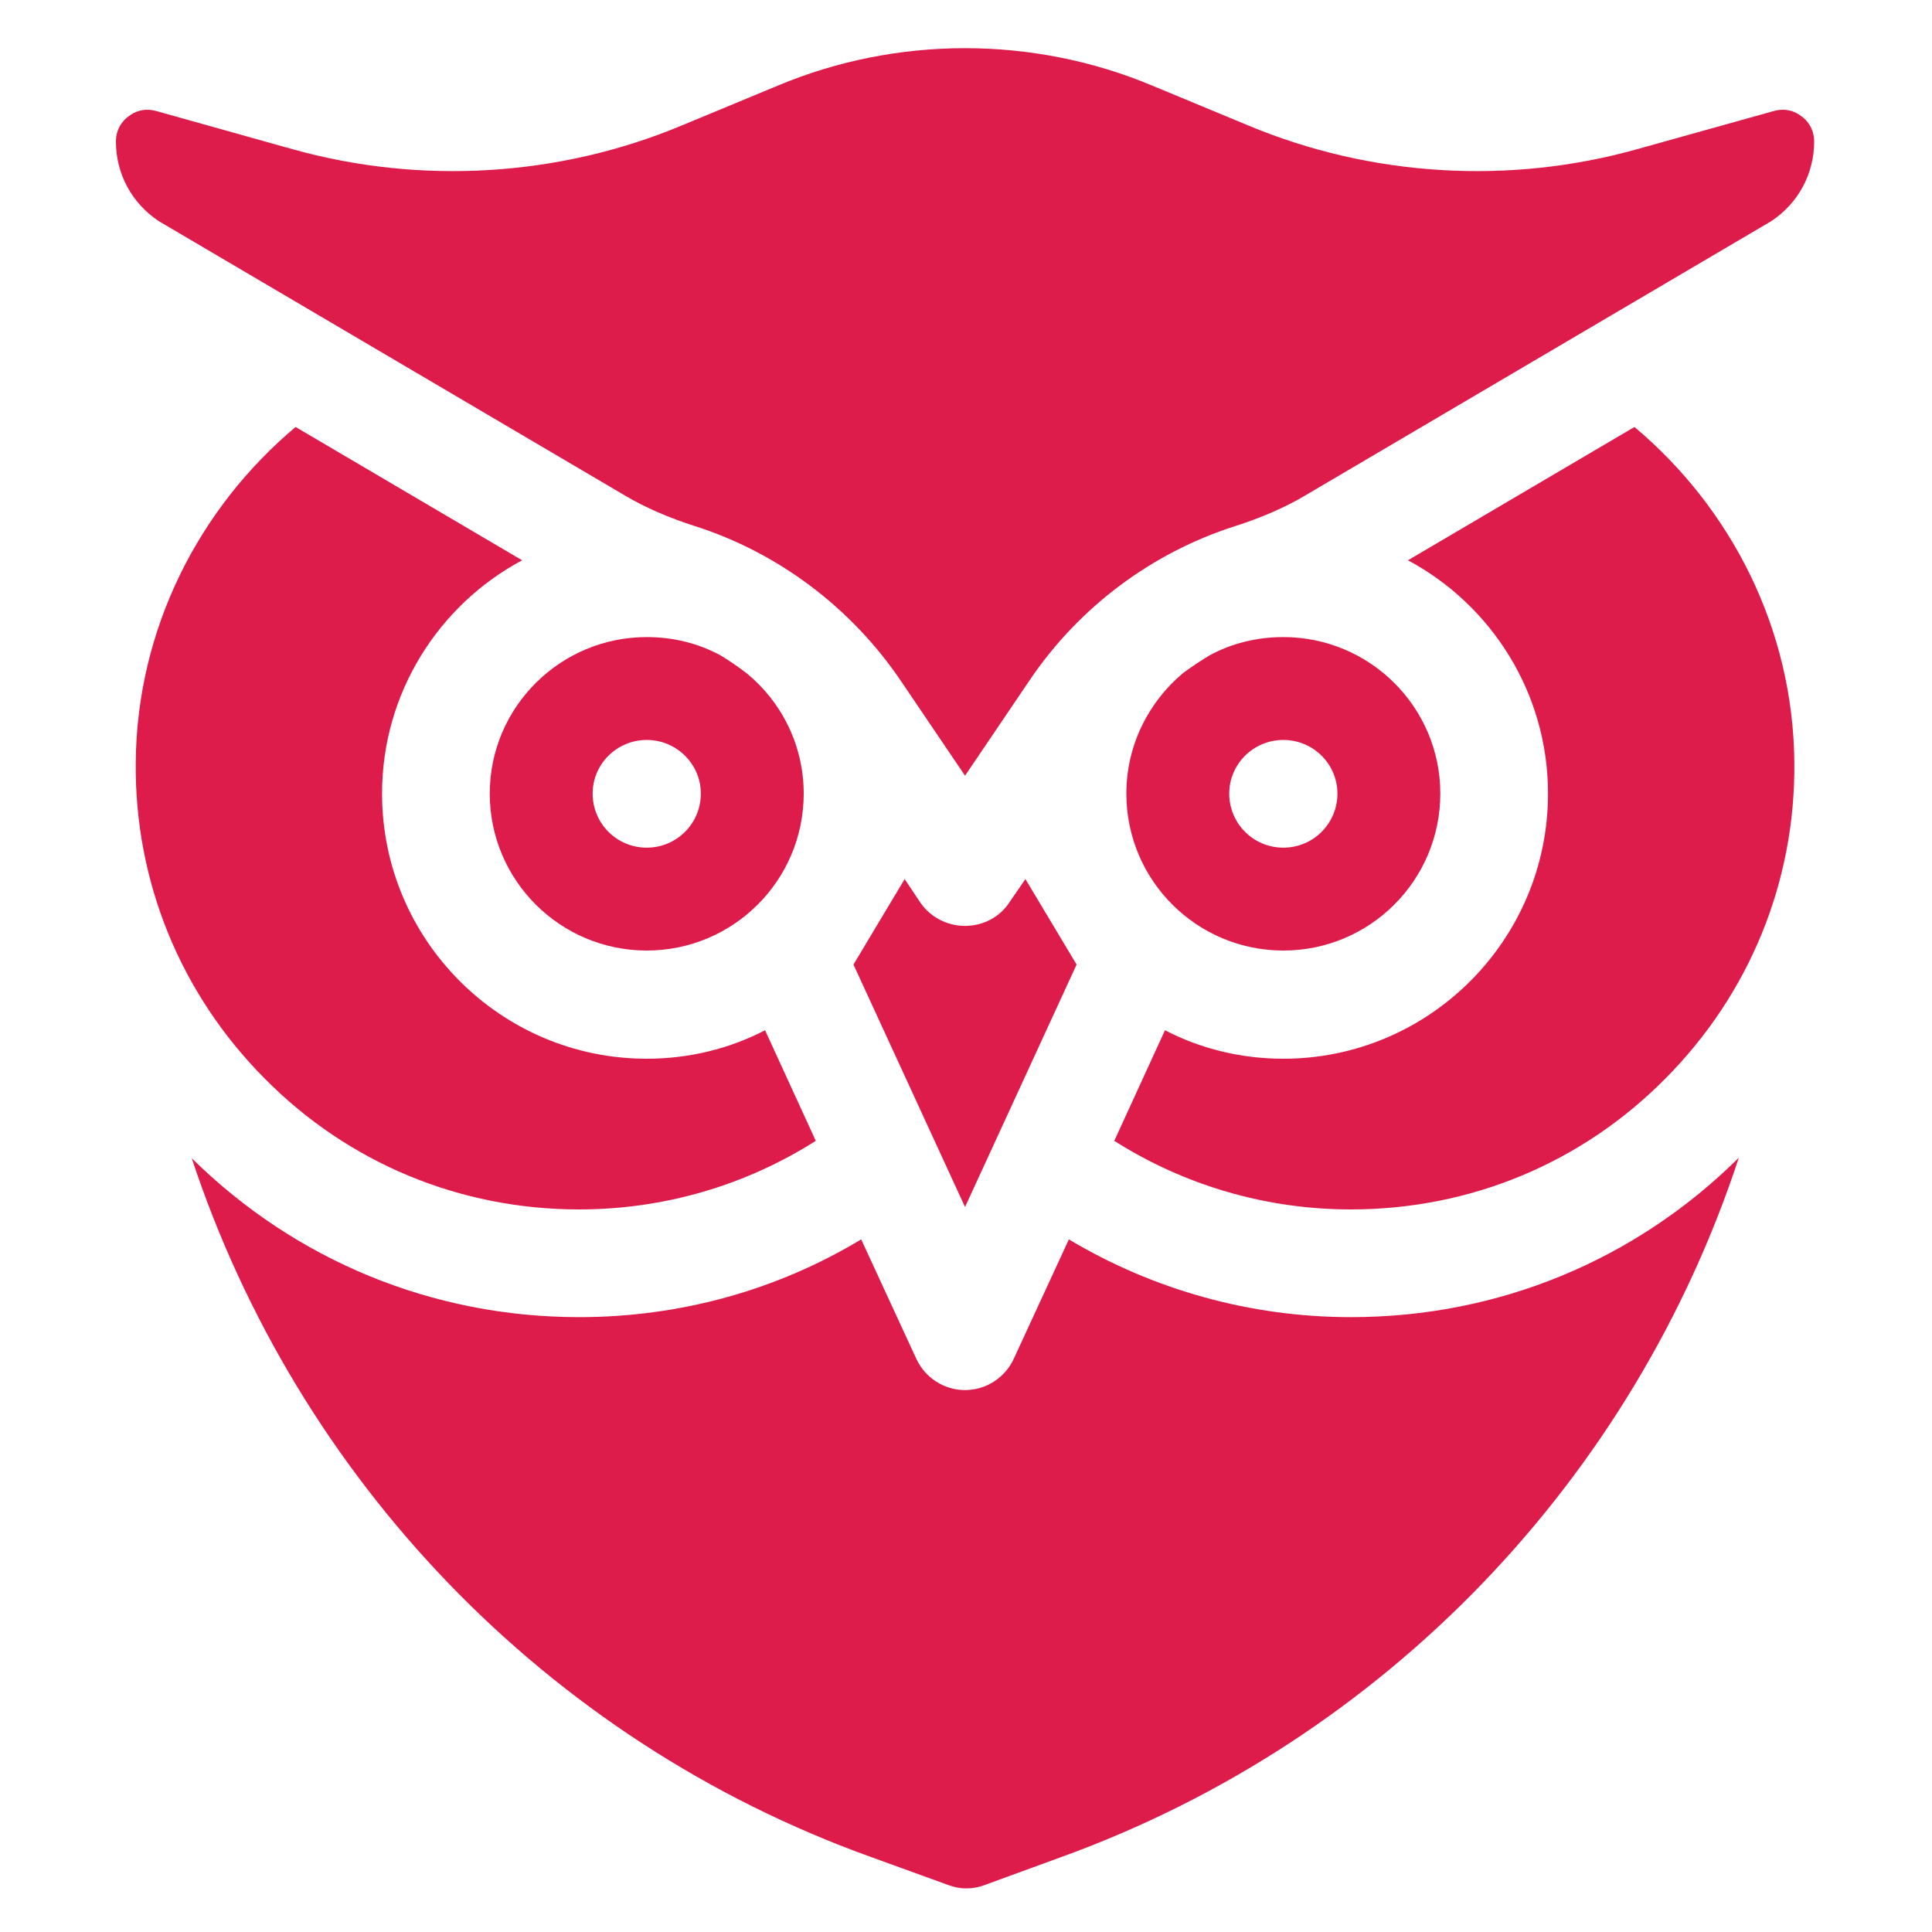
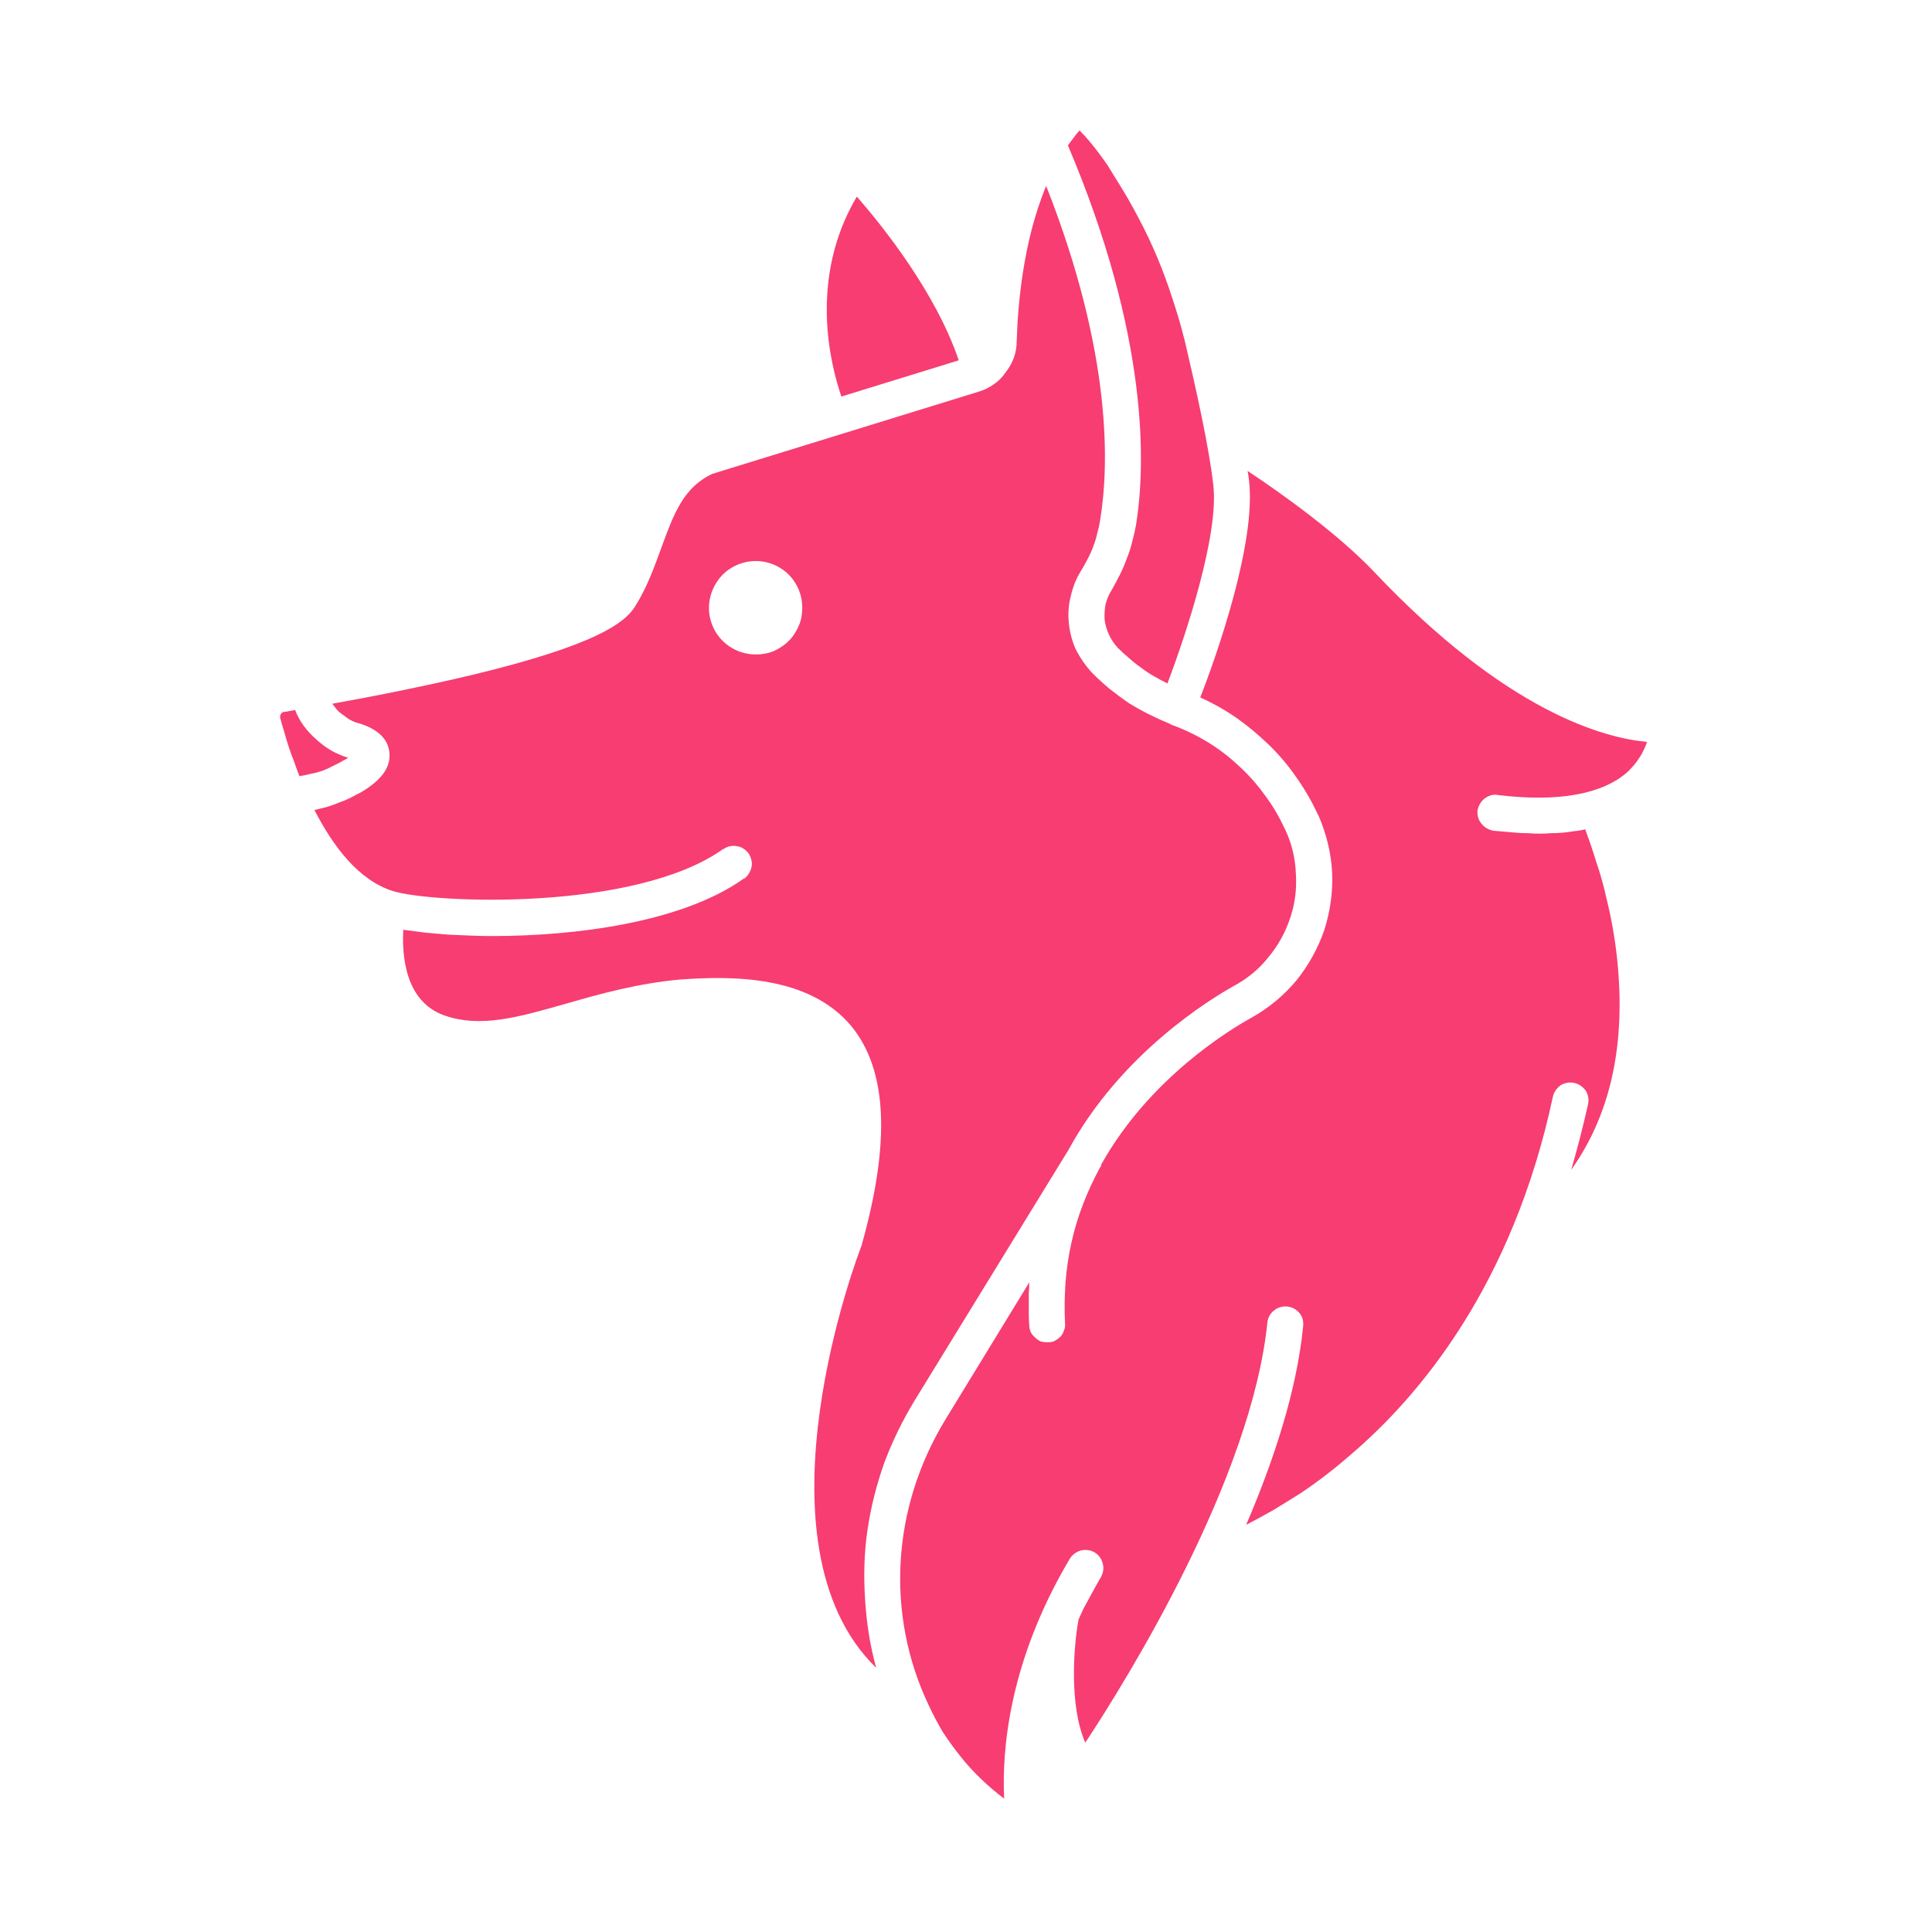
<svg xmlns="http://www.w3.org/2000/svg" version="1.2" viewBox="0 0 400 400" width="400" height="400">
  <style>
		.s0 { fill: #000000 } 
	</style>
  <filter id="f0">
-     <feFlood flood-color="#dd1f4c" flood-opacity="1" />
+     <feFlood flood-color="#f73c71" flood-opacity="1" />
    <feBlend mode="normal" in2="SourceGraphic" />
    <feComposite in2="SourceAlpha" operator="in" />
  </filter>
  <g id="Folder 1" filter="url(#f0)">
-     <path id="Layer" class="s0" d="m219.4 384.6c67.7-24.4 118.9-78.8 140.6-144.9-21.5 21.3-49.9 33-80.3 33-20.9 0-41-5.7-58.4-16.1l-11.4 24.7c-1.8 3.9-5.7 6.5-10.1 6.5-4.4 0-8.3-2.6-10.1-6.5l-11.4-24.7c-17.4 10.5-37.5 16.1-58.4 16.1-30.3 0-58.7-11.7-80.2-32.9 21.8 66 73 120.4 140.7 144.7l16 5.8c2.4 0.9 5 0.9 7.4 0z" />
-     <path id="Layer" class="s0" d="m320.5 164.3c0 30.3-24.6 54.9-54.8 54.9-8.8 0-17.2-2.1-24.5-5.9l-10.5 22.9c14.5 9.2 31.4 14.2 49 14.2 24.7 0 47.8-9.6 65.1-27.1 17.4-17.5 26.9-40.7 26.7-65.3-0.2-27.8-13.1-52.8-33.1-69.6l-46.9 27.6c17.2 9.2 29 27.4 29 48.3z" />
-     <path id="Layer" class="s0" d="m28.1 158c-0.2 24.6 9.3 47.8 26.7 65.3 17.3 17.5 40.4 27.1 65.1 27.1 17.6 0 34.5-5 49-14.2l-10.5-22.9c-7.3 3.8-15.7 5.9-24.5 5.9-30.2 0-54.8-24.6-54.8-54.9 0-20.9 11.8-39.1 29-48.3l-46.9-27.6c-20 16.8-32.9 41.8-33.1 69.6z" />
-     <path id="Layer" fill-rule="evenodd" class="s0" d="m101.4 164.3c0-17.9 14.6-32.4 32.5-32.4 5.5 0 10.7 1.3 15.3 3.8q2.8 1.7 5.4 3.7c7.2 5.9 11.8 14.9 11.8 24.9 0 18-14.6 32.5-32.5 32.5-17.9 0-32.5-14.5-32.5-32.5zm43.7 0c0-6.1-5-11.1-11.2-11.1-6.2 0-11.2 5-11.2 11.1 0 6.2 5 11.2 11.2 11.2 6.2 0 11.2-5 11.2-11.2z" />
-     <path id="Layer" fill-rule="evenodd" class="s0" d="m245 139.3q2.6-1.9 5.4-3.6c4.6-2.5 9.8-3.8 15.3-3.8 17.9 0 32.5 14.5 32.5 32.4 0 18-14.6 32.5-32.5 32.5-17.9 0-32.5-14.5-32.5-32.5 0-10 4.6-19 11.8-25zm31.9 25c0-6.1-5-11.1-11.2-11.1-6.2 0-11.2 5-11.2 11.1 0 6.2 5 11.2 11.2 11.2 6.2 0 11.2-5 11.2-11.2z" />
-     <path id="Layer" class="s0" d="m199.8 249.9l23.1-50.2-10.6-17.7-3.3 4.8c-2 3.1-5.5 4.9-9.2 4.9q0 0 0 0c-3.7 0-7.2-1.8-9.3-4.9l-3.2-4.8-10.6 17.7z" />
-     <path id="Layer" class="s0" d="m129.4 102.6c4.2 2.5 9.1 4.6 14.4 6.3 17.3 5.5 32.4 16.9 42.6 31.9l13.4 19.8 13.4-19.8c10.2-15.1 25.3-26.4 42.6-31.9 5.3-1.7 10.2-3.8 14.4-6.3l96.5-56.8c5.6-3.7 8.9-9.8 8.9-16.5 0-2.8-1.6-4.5-2.6-5.2-1-0.8-3-1.9-5.8-1.1l-28.3 7.9c-26.4 7.4-55 5.7-80.4-4.9l-20-8.3c-24.6-10.3-52.8-10.3-77.4 0l-20 8.3c-25.4 10.6-54 12.3-80.5 4.9l-28.2-7.9c-2.8-0.8-4.8 0.3-5.8 1.1-1 0.7-2.6 2.4-2.6 5.2 0 6.7 3.3 12.8 8.9 16.5z" />
+     <path id="Layer" class="s0" d="m174.2 82.1l24.3-7.5c-4.8-14.1-15.7-27.7-21.1-33.9-10 16.9-5.5 34.7-3.2 41.4z" />
+     <path id="Layer" class="s0" d="m230.2 122.1q-0.9 1.4-1.3 3-0.3 1.6-0.2 3.2 0.2 1.6 0.9 3.1 0.7 1.5 1.8 2.7 1.1 1.1 2.3 2.1 1.2 1.1 2.5 2 1.3 1 2.7 1.8 1.4 0.8 2.8 1.5c4-10.5 10.7-31 9.5-41.1-0.9-8-3.7-20.4-5.8-29.4q-1.1-4.5-2.6-9-1.4-4.4-3.2-8.7-1.8-4.3-4-8.4-2.2-4.2-4.7-8.1-0.8-1.3-1.6-2.6-0.9-1.3-1.8-2.5-0.9-1.2-1.9-2.4-1-1.2-2.1-2.3-0.3 0.4-0.6 0.7-0.3 0.4-0.6 0.8-0.3 0.4-0.6 0.8-0.3 0.4-0.6 0.8c16.8 39.6 16.1 66.2 14.1 78.6q-0.3 1.7-0.8 3.5-0.4 1.7-1.1 3.4-0.6 1.7-1.4 3.3-0.8 1.6-1.7 3.2z" />
+     <path id="Layer" class="s0" d="m72.1 156.9q-1.9-0.6-3.5-1.5-1.7-1-3.1-2.3-1.4-1.2-2.6-2.8-1.1-1.5-1.8-3.3-1.2 0.2-2.2 0.4-0.2 0-0.3 0-0.1 0.1-0.1 0.1-0.1 0.1-0.2 0.1-0.1 0.1-0.1 0.2-0.1 0.1-0.1 0.2-0.1 0.1-0.1 0.2 0 0.1 0 0.2 0 0.1 0 0.2 0.4 1.5 0.9 3.1 0.4 1.5 0.9 3 0.5 1.5 1.1 3 0.5 1.5 1.1 3 1.2-0.2 2.4-0.5 1.1-0.2 2.3-0.6 1.1-0.4 2.2-1 1.1-0.5 2.1-1.1 0.6-0.3 1.1-0.6z" />
+     <path id="Layer" class="s0" d="m284.5 118.4c-7.3-7.7-18.8-16-26.2-20.9q0.2 1 0.3 2c1.5 12.9-6.7 36.2-10.1 44.9q4 1.8 7.6 4.3 3.5 2.5 6.6 5.5 3.1 3 5.6 6.6 2.5 3.5 4.4 7.5 0.1 0.3 0.3 0.6c1.6 3.7 2.6 7.7 2.8 11.7 0.2 4-0.4 8.1-1.6 11.9-1.3 3.8-3.3 7.4-5.8 10.5-2.6 3.1-5.7 5.7-9.3 7.7-4.5 2.5-21.1 12.5-31.1 30.4q0 0.2-0.1 0.4l-0.2 0.3q-2 3.7-3.5 7.6-1.5 3.9-2.4 8-0.9 4.1-1.2 8.2-0.3 4.2-0.1 8.4 0.1 0.7-0.2 1.4-0.2 0.7-0.7 1.3-0.5 0.5-1.2 0.9-0.6 0.3-1.4 0.3-0.1 0-0.2 0-0.7 0-1.4-0.2-0.6-0.3-1.1-0.8-0.6-0.5-0.9-1.1-0.3-0.7-0.3-1.4-0.1-1.1-0.1-2.2 0-1.1 0-2.3 0-1.1 0-2.2 0.1-1.1 0.1-2.2l-17.3 28.3c-11.2 18.3-12.5 40.4-3.5 59.3q1.3 2.8 2.9 5.5 1.7 2.6 3.7 5.1 1.9 2.4 4.2 4.6 2.3 2.2 4.8 4.1c-0.5-10.1 1-28.5 13.6-49.7 0.5-0.8 1.3-1.4 2.3-1.7 1-0.2 2-0.1 2.8 0.4 0.9 0.5 1.5 1.4 1.7 2.3 0.3 1 0.1 2-0.4 2.9q-0.6 1-1.2 2.1-0.6 1.1-1.2 2.2-0.6 1.1-1.2 2.2-0.5 1.1-1 2.2c-1 5.4-2 17.8 1.4 25.5 8.9-13.5 34.4-54.7 37.7-87 0.1-1 0.6-1.9 1.4-2.5 0.7-0.6 1.7-0.9 2.7-0.8 1 0.1 1.9 0.6 2.5 1.3 0.7 0.8 0.9 1.8 0.8 2.8-1.3 13.2-6 27.6-11.8 41.1q2.9-1.5 5.7-3.1 2.8-1.7 5.5-3.4 2.7-1.8 5.3-3.8 2.6-2 5-4.1c14.6-12.4 33.7-35.4 42-74.2 0.2-1 0.8-1.8 1.6-2.4 0.8-0.5 1.8-0.7 2.8-0.5 1 0.2 1.8 0.8 2.4 1.6 0.5 0.8 0.7 1.8 0.5 2.8q-1.6 7.1-3.5 13.6c7.9-11.1 11.1-25 9.7-41.6q-0.3-3.7-0.9-7.3-0.6-3.7-1.5-7.3-0.8-3.7-2-7.2-1.1-3.6-2.4-7.1-1.2 0.3-2.4 0.4-1.1 0.2-2.3 0.3-1.2 0.1-2.4 0.1-1.2 0.1-2.4 0.1-1.2 0-2.4-0.1-1.2 0-2.4-0.1-1.1-0.1-2.3-0.2-1.2-0.1-2.4-0.2c-1-0.2-1.9-0.7-2.5-1.5-0.6-0.7-0.9-1.7-0.8-2.7 0.2-1 0.7-1.9 1.5-2.5 0.8-0.6 1.8-0.9 2.7-0.7 12.4 1.5 21.6-0.1 26.9-4.8q0.7-0.7 1.3-1.4 0.6-0.7 1.1-1.5 0.5-0.7 0.9-1.6 0.4-0.8 0.7-1.7c-8.9-0.8-29.1-6.2-56.5-35.2z" />
+     <path id="Layer" fill-rule="evenodd" class="s0" d="m183.1 302.8c-1.6 4.5-2.8 9.2-3.5 14-0.7 4.7-0.8 9.5-0.5 14.3 0.3 4.8 1 9.5 2.3 14.2-26.7-26-3.4-86.5-3.1-87.2q0 0 0-0.1 0.1 0 0.1-0.1 0 0 0-0.1 0 0 0 0c6-21.4 5.3-36.2-2.1-45.3-8.7-10.5-24.4-10.5-35.5-9.7-8.8 0.8-16.7 3-23.6 5-9.9 2.8-17.7 5.1-25.3 2.4-8-2.9-8.7-12.3-8.4-17.7q2.3 0.3 4.6 0.6 2.3 0.2 4.6 0.4 2.3 0.1 4.6 0.2 2.3 0.1 4.6 0.1c17.2 0 39.3-2.8 52.1-11.9h0.1c0.8-0.6 1.3-1.5 1.5-2.4 0.2-1-0.1-2-0.6-2.8-0.6-0.8-1.5-1.4-2.4-1.5-1-0.2-2 0-2.8 0.6h-0.1c-18.3 13-60.2 11.2-68.3 8.7-7.1-2.2-12.4-9.2-16.3-16.8q1.3-0.3 2.5-0.6 1.3-0.4 2.5-0.9 1.2-0.4 2.4-1 1.1-0.6 2.3-1.2c4.2-2.5 6.2-5.2 5.8-8.3-0.2-1.9-1.4-4.4-6.1-5.9q-0.9-0.2-1.7-0.6-0.8-0.4-1.5-1-0.8-0.5-1.4-1.1-0.6-0.7-1.1-1.4c8.4-1.5 19-3.6 29.1-6 25.7-6.2 31.4-10.8 33.5-14 2.6-4.1 4.1-8.4 5.6-12.5 2.5-6.8 4.5-12.3 10.5-15.1l55.1-17q1.7-0.5 3.1-1.5 1.5-1 2.5-2.5 1.1-1.4 1.7-3 0.6-1.7 0.6-3.5c0.2-6.8 1.2-20.4 6.1-32.1 13.7 34.8 13 57.9 11.2 69q-0.2 1.4-0.6 2.8-0.3 1.4-0.8 2.7-0.5 1.4-1.2 2.7-0.6 1.2-1.4 2.5c-1 1.6-1.7 3.4-2.1 5.2-0.5 1.9-0.6 3.8-0.4 5.7 0.2 1.9 0.7 3.8 1.5 5.5 0.9 1.7 2 3.3 3.3 4.7q1.7 1.7 3.6 3.3 1.9 1.5 3.9 2.9 2.1 1.3 4.3 2.4 2.2 1.1 4.4 2h0.1q0 0 0 0.1 3.9 1.4 7.4 3.5 3.5 2.1 6.5 4.9 3 2.7 5.4 6 2.5 3.3 4.2 7l0.3 0.6c1.3 2.8 2 5.9 2.1 9 0.2 3.1-0.2 6.2-1.2 9.1-1 3-2.5 5.7-4.5 8.1-1.9 2.4-4.3 4.4-7.1 5.9-5 2.8-23.4 14-34.3 34l-31.8 51.8c-2.5 4.1-4.6 8.4-6.3 12.9zm-22.9-168c1.1-0.5 2.2-1.2 3.1-2.1 0.9-0.9 1.6-2 2.1-3.2 0.5-1.1 0.7-2.4 0.7-3.7 0-3.9-2.3-7.4-5.9-8.9-3.6-1.5-7.8-0.7-10.6 2.1-2.7 2.8-3.6 6.9-2.1 10.5 1.5 3.7 5.1 6 9 6 1.2 0 2.5-0.2 3.7-0.7z" />
  </g>
</svg>
